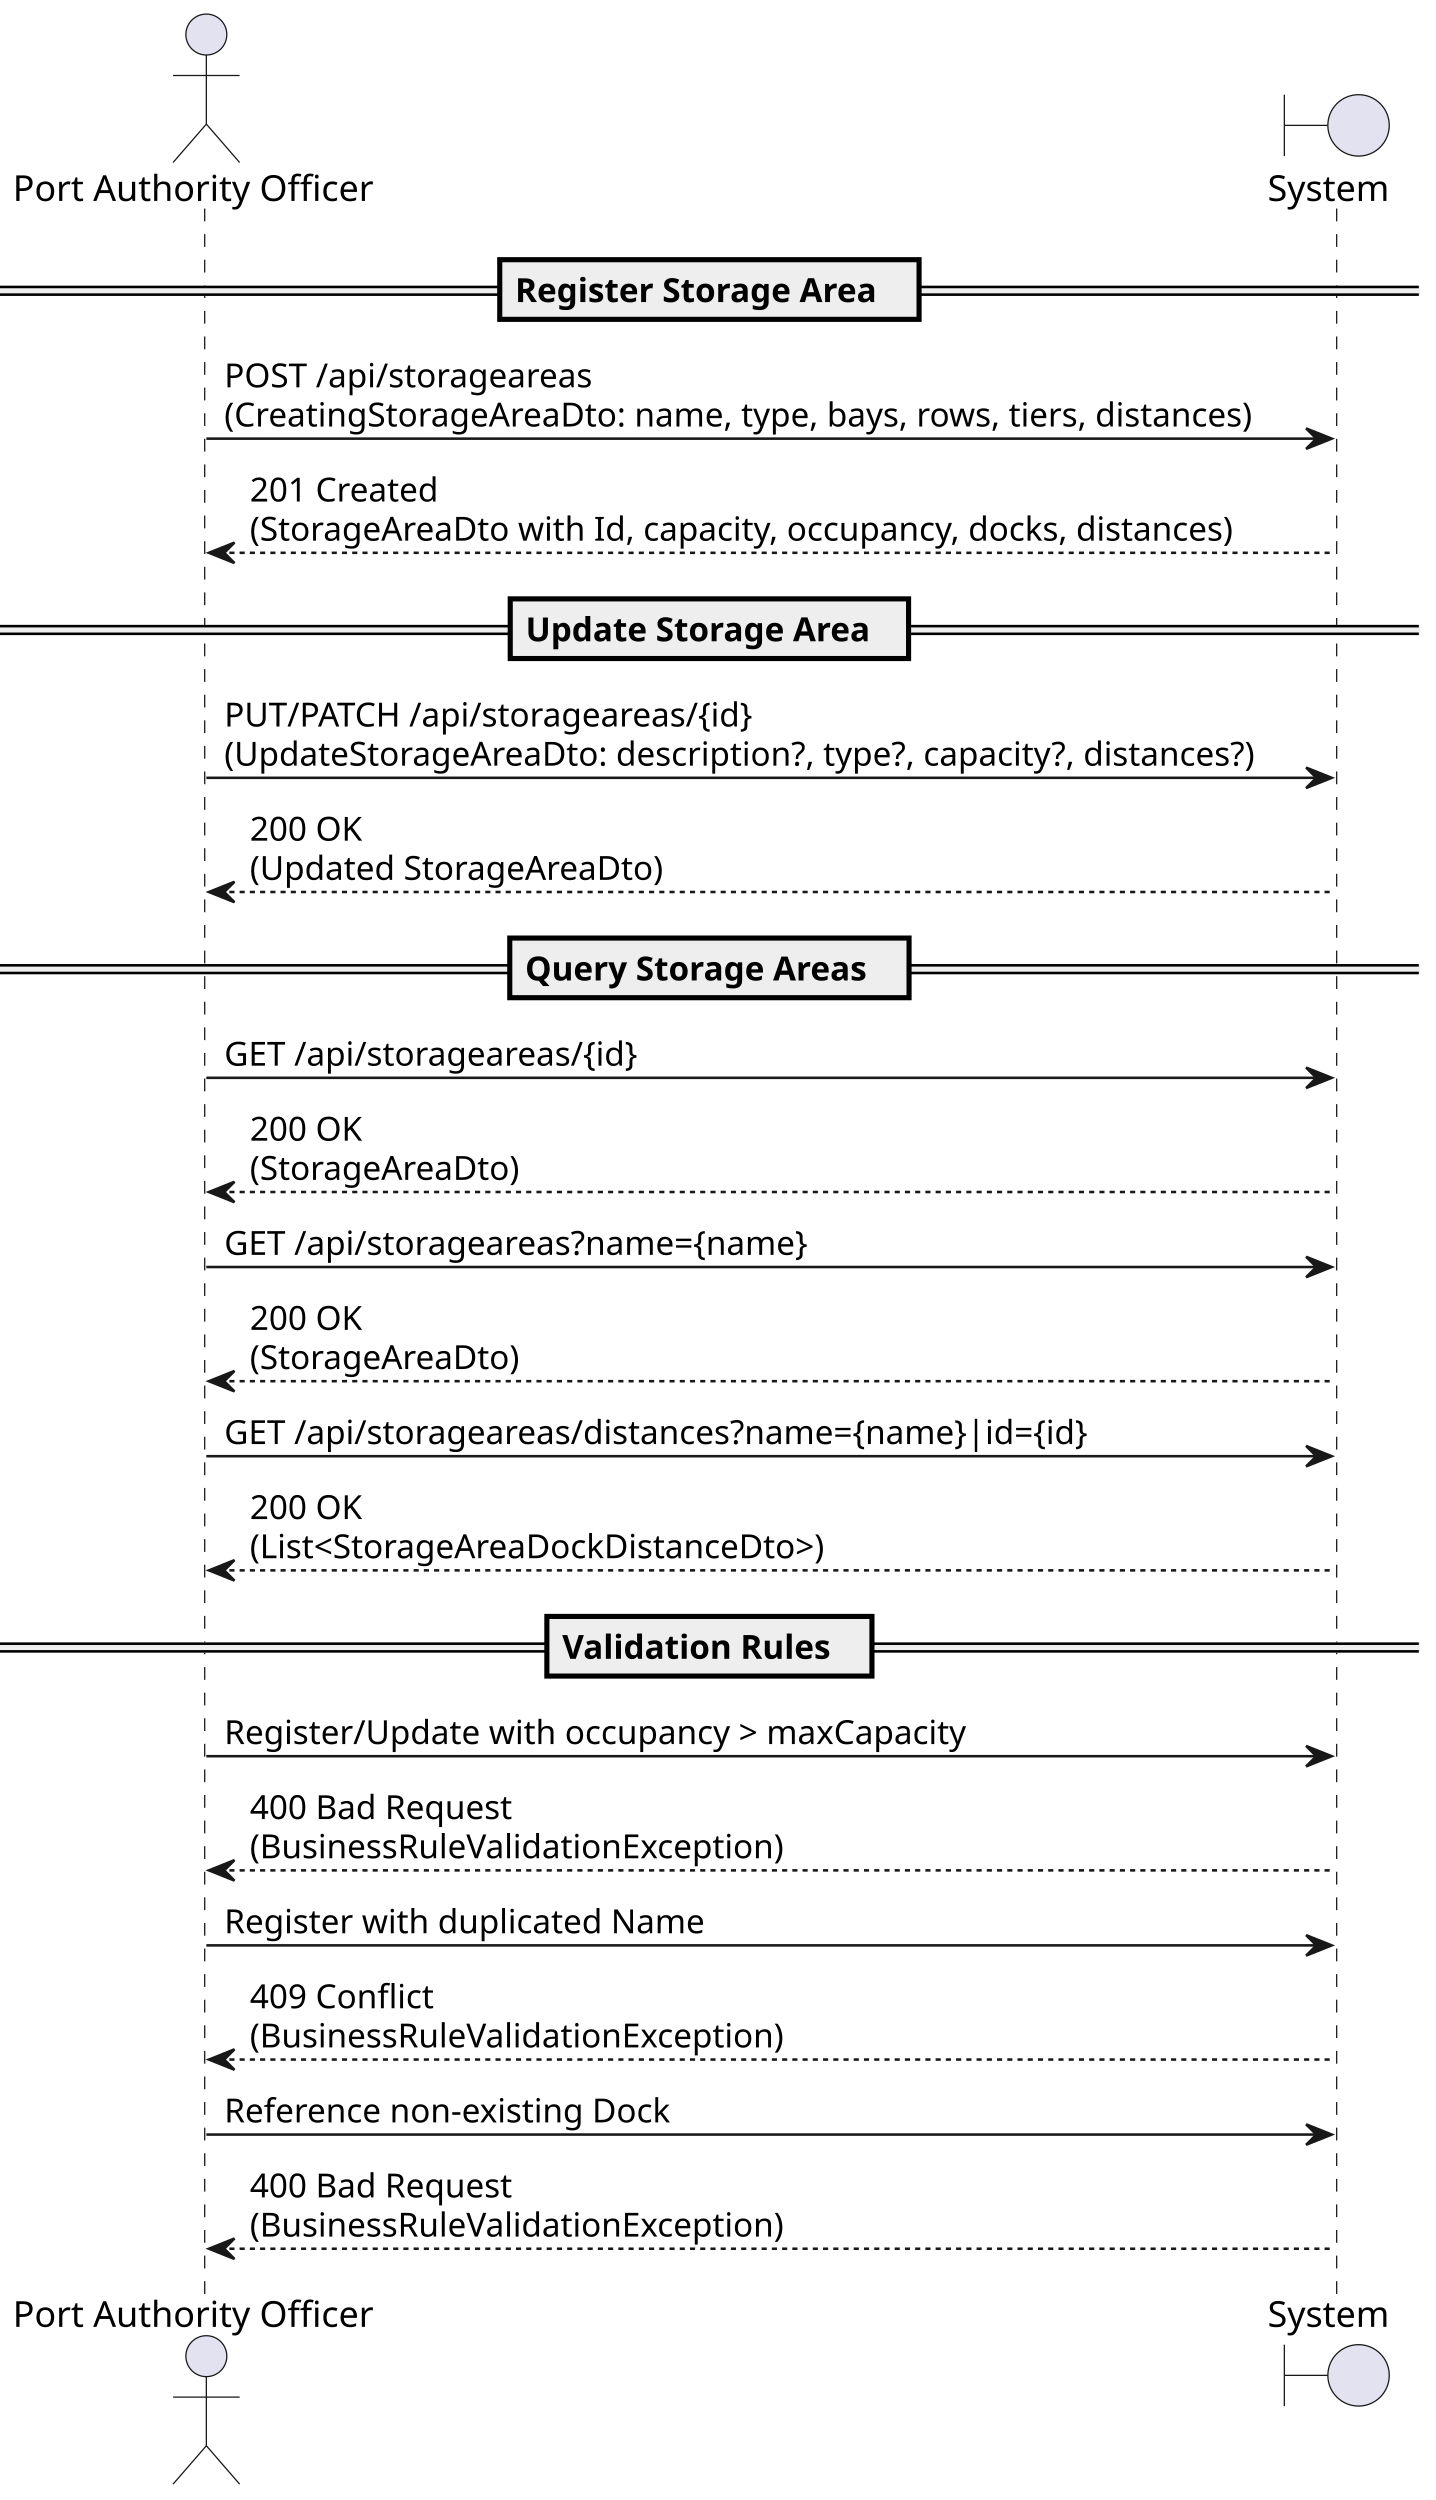
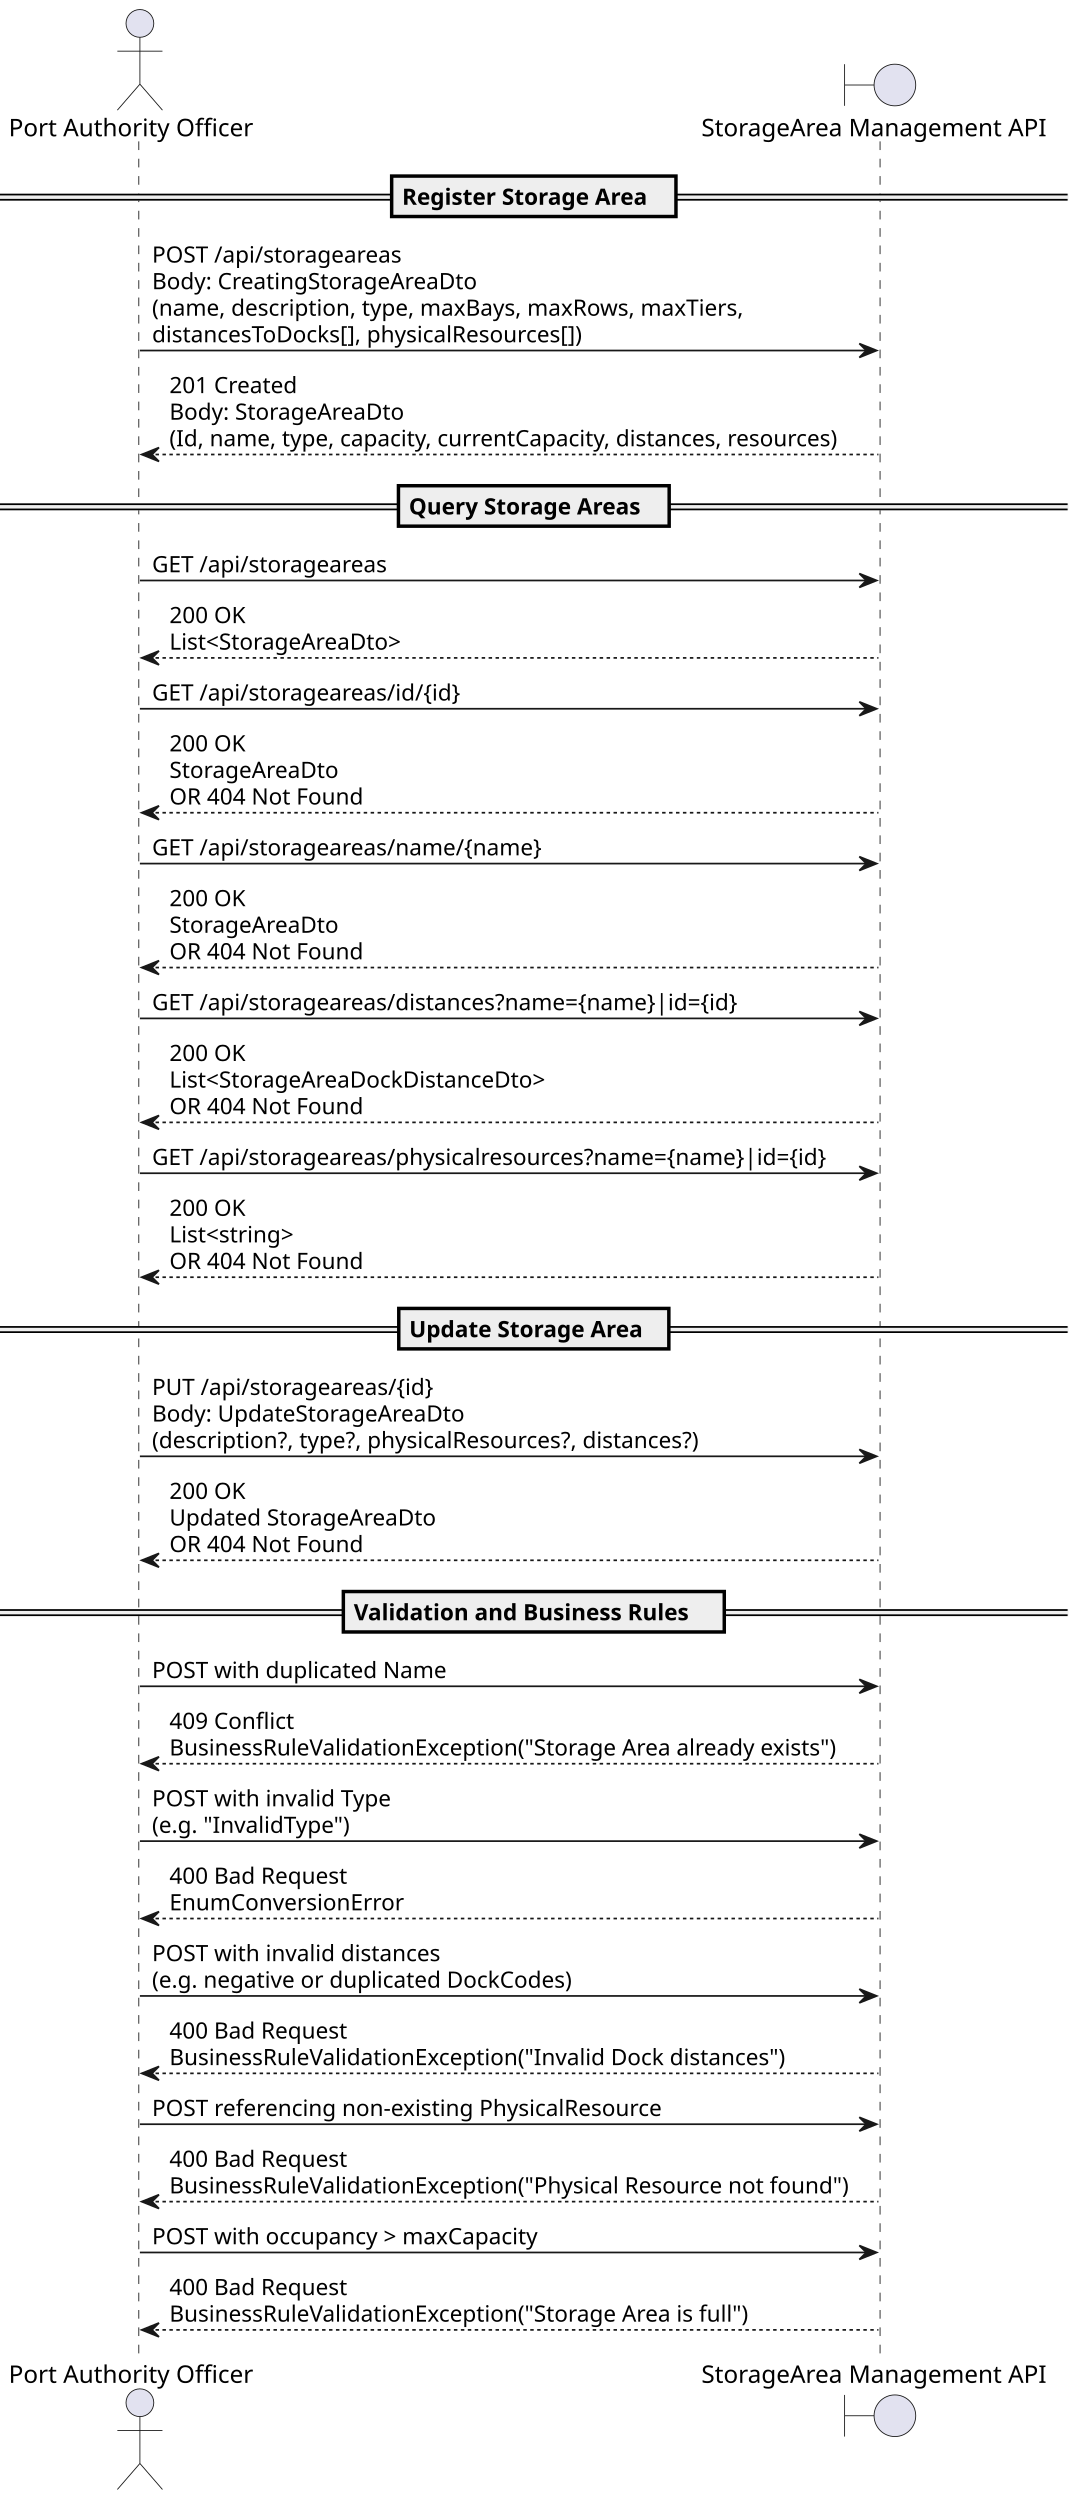
- <svg xmlns="http://www.w3.org/2000/svg" contentStyleType="text/css" data-diagram-type="SEQUENCE" height="977px" preserveAspectRatio="none" style="width:561px;height:977px;background:#FFFFFF;" version="1.1" viewBox="0 0 561 977" width="561px" zoomAndPan="magnify">
+ <svg xmlns="http://www.w3.org/2000/svg" contentStyleType="text/css" data-diagram-type="SEQUENCE" height="1441px" preserveAspectRatio="none" style="width:622px;height:1441px;background:#FFFFFF;" version="1.1" viewBox="0 0 622 1441" width="622px" zoomAndPan="magnify">
  <defs />
  <g>
    <g>
-       <rect fill="#000000" fill-opacity="0" height="815.316" width="8" x="76.639" y="81.488" />
-       <line style="stroke:#181818;stroke-width:0.5;stroke-dasharray:5,5;" x1="80" x2="80" y1="81.488" y2="896.805" />
+       <rect fill="#000000" fill-opacity="0" height="1279.459" width="8" x="76.639" y="81.488" />
+       <line style="stroke:#181818;stroke-width:0.5;stroke-dasharray:5,5;" x1="80" x2="80" y1="81.488" y2="1360.947" />
    </g>
    <g>
-       <rect fill="#000000" fill-opacity="0" height="815.316" width="8" x="518.422" y="81.488" />
-       <line style="stroke:#181818;stroke-width:0.5;stroke-dasharray:5,5;" x1="522.374" x2="522.374" y1="81.488" y2="896.805" />
+       <rect fill="#000000" fill-opacity="0" height="1279.459" width="8" x="503.321" y="81.488" />
+       <line style="stroke:#181818;stroke-width:0.5;stroke-dasharray:5,5;" x1="507.267" x2="507.267" y1="81.488" y2="1360.947" />
    </g>
    <g class="participant participant-head" data-participant="Officer">
      <text fill="#000000" font-family="sans-serif" font-size="14" lengthAdjust="spacing" textLength="145.277" x="5" y="78.535">Port Authority Officer</text>
      <ellipse cx="80.639" cy="13.5" fill="#E2E2F0" rx="8" ry="8" style="stroke:#181818;stroke-width:0.5;" />
      <path d="M80.639,21.5 L80.639,48.5 M67.639,29.5 L93.639,29.5 M80.639,48.5 L67.639,63.5 M80.639,48.5 L93.639,63.5" fill="none" style="stroke:#181818;stroke-width:0.5;" />
    </g>
    <g class="participant participant-tail" data-participant="Officer">
-       <text fill="#000000" font-family="sans-serif" font-size="14" lengthAdjust="spacing" textLength="145.277" x="5" y="909.34">Port Authority Officer</text>
-       <ellipse cx="80.639" cy="920.793" fill="#E2E2F0" rx="8" ry="8" style="stroke:#181818;stroke-width:0.5;" />
-       <path d="M80.639,928.793 L80.639,955.793 M67.639,936.793 L93.639,936.793 M80.639,955.793 L67.639,970.793 M80.639,955.793 L93.639,970.793" fill="none" style="stroke:#181818;stroke-width:0.5;" />
+       <text fill="#000000" font-family="sans-serif" font-size="14" lengthAdjust="spacing" textLength="145.277" x="5" y="1373.482">Port Authority Officer</text>
+       <ellipse cx="80.639" cy="1384.936" fill="#E2E2F0" rx="8" ry="8" style="stroke:#181818;stroke-width:0.5;" />
+       <path d="M80.639,1392.936 L80.639,1419.936 M67.639,1400.936 L93.639,1400.936 M80.639,1419.936 L67.639,1434.936 M80.639,1419.936 L93.639,1434.936" fill="none" style="stroke:#181818;stroke-width:0.5;" />
    </g>
    <g class="participant participant-head" data-participant="System">
-       <text fill="#000000" font-family="sans-serif" font-size="14" lengthAdjust="spacing" textLength="48.098" x="495.373" y="78.535">System</text>
-       <path d="M501.922,37 L501.922,61 M501.922,49 L518.922,49" fill="none" style="stroke:#181818;stroke-width:0.5;" />
-       <ellipse cx="530.922" cy="49" fill="#E2E2F0" rx="12" ry="12" style="stroke:#181818;stroke-width:0.5;" />
+       <text fill="#000000" font-family="sans-serif" font-size="14" lengthAdjust="spacing" textLength="200.108" x="404.267" y="78.535">StorageArea Management API</text>
+       <path d="M486.821,37 L486.821,61 M486.821,49 L503.821,49" fill="none" style="stroke:#181818;stroke-width:0.5;" />
+       <ellipse cx="515.821" cy="49" fill="#E2E2F0" rx="12" ry="12" style="stroke:#181818;stroke-width:0.5;" />
    </g>
    <g class="participant participant-tail" data-participant="System">
-       <text fill="#000000" font-family="sans-serif" font-size="14" lengthAdjust="spacing" textLength="48.098" x="495.373" y="909.34">System</text>
-       <path d="M501.922,916.293 L501.922,940.293 M501.922,928.293 L518.922,928.293" fill="none" style="stroke:#181818;stroke-width:0.5;" />
-       <ellipse cx="530.922" cy="928.293" fill="#E2E2F0" rx="12" ry="12" style="stroke:#181818;stroke-width:0.5;" />
+       <text fill="#000000" font-family="sans-serif" font-size="14" lengthAdjust="spacing" textLength="200.108" x="404.267" y="1373.482">StorageArea Management API</text>
+       <path d="M486.821,1380.436 L486.821,1404.436 M486.821,1392.436 L503.821,1392.436" fill="none" style="stroke:#181818;stroke-width:0.5;" />
+       <ellipse cx="515.821" cy="1392.436" fill="#E2E2F0" rx="12" ry="12" style="stroke:#181818;stroke-width:0.5;" />
    </g>
-     <rect fill="#EEEEEE" height="3" style="stroke:#EEEEEE;stroke-width:1;" width="554.471" x="0" y="112.144" />
-     <line style="stroke:#000000;stroke-width:1;" x1="0" x2="554.471" y1="112.144" y2="112.144" />
-     <line style="stroke:#000000;stroke-width:1;" x1="0" x2="554.471" y1="115.144" y2="115.144" />
-     <rect fill="#EEEEEE" height="23.311" style="stroke:#000000;stroke-width:2;" width="163.875" x="195.298" y="101.488" />
-     <text fill="#000000" font-family="sans-serif" font-size="13" font-weight="bold" lengthAdjust="spacing" textLength="145.59" x="201.298" y="118.057">Register Storage Area</text>
+     <rect fill="#EEEEEE" height="3" style="stroke:#EEEEEE;stroke-width:1;" width="615.375" x="0" y="112.144" />
+     <line style="stroke:#000000;stroke-width:1;" x1="0" x2="615.375" y1="112.144" y2="112.144" />
+     <line style="stroke:#000000;stroke-width:1;" x1="0" x2="615.375" y1="115.144" y2="115.144" />
+     <rect fill="#EEEEEE" height="23.311" style="stroke:#000000;stroke-width:2;" width="163.875" x="225.75" y="101.488" />
+     <text fill="#000000" font-family="sans-serif" font-size="13" font-weight="bold" lengthAdjust="spacing" textLength="145.59" x="231.75" y="118.057">Register Storage Area</text>
    <g class="message" data-participant-1="Officer" data-participant-2="System">
-       <polygon fill="#181818" points="510.422,167.42,520.422,171.42,510.422,175.42,514.422,171.42" style="stroke:#181818;stroke-width:1;" />
-       <line style="stroke:#181818;stroke-width:1;" x1="80.639" x2="516.422" y1="171.42" y2="171.42" />
+       <polygon fill="#181818" points="495.321,198.041,505.321,202.041,495.321,206.041,499.321,202.041" style="stroke:#181818;stroke-width:1;" />
+       <line style="stroke:#181818;stroke-width:1;" x1="80.639" x2="501.321" y1="202.041" y2="202.041" />
      <text fill="#000000" font-family="sans-serif" font-size="13" lengthAdjust="spacing" textLength="150.243" x="87.639" y="151.367">POST /api/storageareas</text>
-       <text fill="#000000" font-family="sans-serif" font-size="13" lengthAdjust="spacing" textLength="417.784" x="87.639" y="166.678">(CreatingStorageAreaDto: name, type, bays, rows, tiers, distances)</text>
+       <text fill="#000000" font-family="sans-serif" font-size="13" lengthAdjust="spacing" textLength="191.185" x="87.639" y="166.678">Body: CreatingStorageAreaDto</text>
+       <text fill="#000000" font-family="sans-serif" font-size="13" lengthAdjust="spacing" textLength="355.78" x="87.639" y="181.988">(name, description, type, maxBays, maxRows, maxTiers,</text>
+       <text fill="#000000" font-family="sans-serif" font-size="13" lengthAdjust="spacing" textLength="258.394" x="87.639" y="197.299">distancesToDocks[], physicalResources[])</text>
    </g>
    <g class="message" data-participant-1="System" data-participant-2="Officer">
-       <polygon fill="#181818" points="91.639,212.041,81.639,216.041,91.639,220.041,87.639,216.041" style="stroke:#181818;stroke-width:1;" />
-       <line style="stroke:#181818;stroke-width:1;stroke-dasharray:2,2;" x1="85.639" x2="521.422" y1="216.041" y2="216.041" />
-       <text fill="#000000" font-family="sans-serif" font-size="13" lengthAdjust="spacing" textLength="77.797" x="97.639" y="195.988">201 Created</text>
-       <text fill="#000000" font-family="sans-serif" font-size="13" lengthAdjust="spacing" textLength="400.988" x="97.639" y="211.299">(StorageAreaDto with Id, capacity, occupancy, docks, distances)</text>
+       <polygon fill="#181818" points="91.639,257.973,81.639,261.973,91.639,265.973,87.639,261.973" style="stroke:#181818;stroke-width:1;" />
+       <line style="stroke:#181818;stroke-width:1;stroke-dasharray:2,2;" x1="85.639" x2="506.321" y1="261.973" y2="261.973" />
+       <text fill="#000000" font-family="sans-serif" font-size="13" lengthAdjust="spacing" textLength="77.797" x="97.639" y="226.609">201 Created</text>
+       <text fill="#000000" font-family="sans-serif" font-size="13" lengthAdjust="spacing" textLength="137.655" x="97.639" y="241.92">Body: StorageAreaDto</text>
+       <text fill="#000000" font-family="sans-serif" font-size="13" lengthAdjust="spacing" textLength="402.156" x="97.639" y="257.231">(Id, name, type, capacity, currentCapacity, distances, resources)</text>
    </g>
-     <rect fill="#EEEEEE" height="3" style="stroke:#EEEEEE;stroke-width:1;" width="554.471" x="0" y="244.696" />
-     <line style="stroke:#000000;stroke-width:1;" x1="0" x2="554.471" y1="244.696" y2="244.696" />
-     <line style="stroke:#000000;stroke-width:1;" x1="0" x2="554.471" y1="247.696" y2="247.696" />
-     <rect fill="#EEEEEE" height="23.311" style="stroke:#000000;stroke-width:2;" width="155.667" x="199.402" y="234.041" />
-     <text fill="#000000" font-family="sans-serif" font-size="13" font-weight="bold" lengthAdjust="spacing" textLength="137.382" x="205.402" y="250.609">Update Storage Area</text>
+     <rect fill="#EEEEEE" height="3" style="stroke:#EEEEEE;stroke-width:1;" width="615.375" x="0" y="290.628" />
+     <line style="stroke:#000000;stroke-width:1;" x1="0" x2="615.375" y1="290.628" y2="290.628" />
+     <line style="stroke:#000000;stroke-width:1;" x1="0" x2="615.375" y1="293.628" y2="293.628" />
+     <rect fill="#EEEEEE" height="23.311" style="stroke:#000000;stroke-width:2;" width="156.042" x="229.667" y="279.973" />
+     <text fill="#000000" font-family="sans-serif" font-size="13" font-weight="bold" lengthAdjust="spacing" textLength="137.757" x="235.667" y="296.541">Query Storage Areas</text>
    <g class="message" data-participant-1="Officer" data-participant-2="System">
-       <polygon fill="#181818" points="510.422,299.973,520.422,303.973,510.422,307.973,514.422,303.973" style="stroke:#181818;stroke-width:1;" />
-       <line style="stroke:#181818;stroke-width:1;" x1="80.639" x2="516.422" y1="303.973" y2="303.973" />
-       <text fill="#000000" font-family="sans-serif" font-size="13" lengthAdjust="spacing" textLength="219.102" x="87.639" y="283.92">PUT/PATCH /api/storageareas/{id}</text>
-       <text fill="#000000" font-family="sans-serif" font-size="13" lengthAdjust="spacing" textLength="415.143" x="87.639" y="299.231">(UpdateStorageAreaDto: description?, type?, capacity?, distances?)</text>
+       <polygon fill="#181818" points="495.321,330.594,505.321,334.594,495.321,338.594,499.321,334.594" style="stroke:#181818;stroke-width:1;" />
+       <line style="stroke:#181818;stroke-width:1;" x1="80.639" x2="501.321" y1="334.594" y2="334.594" />
+       <text fill="#000000" font-family="sans-serif" font-size="13" lengthAdjust="spacing" textLength="142.397" x="87.639" y="329.852">GET /api/storageareas</text>
    </g>
    <g class="message" data-participant-1="System" data-participant-2="Officer">
-       <polygon fill="#181818" points="91.639,344.594,81.639,348.594,91.639,352.594,87.639,348.594" style="stroke:#181818;stroke-width:1;" />
-       <line style="stroke:#181818;stroke-width:1;stroke-dasharray:2,2;" x1="85.639" x2="521.422" y1="348.594" y2="348.594" />
-       <text fill="#000000" font-family="sans-serif" font-size="13" lengthAdjust="spacing" textLength="47.36" x="97.639" y="328.541">200 OK</text>
-       <text fill="#000000" font-family="sans-serif" font-size="13" lengthAdjust="spacing" textLength="164.398" x="97.639" y="343.852">(Updated StorageAreaDto)</text>
+       <polygon fill="#181818" points="91.639,375.215,81.639,379.215,91.639,383.215,87.639,379.215" style="stroke:#181818;stroke-width:1;" />
+       <line style="stroke:#181818;stroke-width:1;stroke-dasharray:2,2;" x1="85.639" x2="506.321" y1="379.215" y2="379.215" />
+       <text fill="#000000" font-family="sans-serif" font-size="13" lengthAdjust="spacing" textLength="47.36" x="97.639" y="359.162">200 OK</text>
+       <text fill="#000000" font-family="sans-serif" font-size="13" lengthAdjust="spacing" textLength="141.838" x="97.639" y="374.473">List&lt;StorageAreaDto&gt;</text>
    </g>
-     <rect fill="#EEEEEE" height="3" style="stroke:#EEEEEE;stroke-width:1;" width="554.471" x="0" y="377.249" />
-     <line style="stroke:#000000;stroke-width:1;" x1="0" x2="554.471" y1="377.249" y2="377.249" />
-     <line style="stroke:#000000;stroke-width:1;" x1="0" x2="554.471" y1="380.249" y2="380.249" />
-     <rect fill="#EEEEEE" height="23.311" style="stroke:#000000;stroke-width:2;" width="156.042" x="199.215" y="366.594" />
-     <text fill="#000000" font-family="sans-serif" font-size="13" font-weight="bold" lengthAdjust="spacing" textLength="137.757" x="205.215" y="383.162">Query Storage Areas</text>
    <g class="message" data-participant-1="Officer" data-participant-2="System">
-       <polygon fill="#181818" points="510.422,417.215,520.422,421.215,510.422,425.215,514.422,421.215" style="stroke:#181818;stroke-width:1;" />
-       <line style="stroke:#181818;stroke-width:1;" x1="80.639" x2="516.422" y1="421.215" y2="421.215" />
-       <text fill="#000000" font-family="sans-serif" font-size="13" lengthAdjust="spacing" textLength="169.609" x="87.639" y="416.473">GET /api/storageareas/{id}</text>
+       <polygon fill="#181818" points="495.321,404.525,505.321,408.525,495.321,412.525,499.321,408.525" style="stroke:#181818;stroke-width:1;" />
+       <line style="stroke:#181818;stroke-width:1;" x1="80.639" x2="501.321" y1="408.525" y2="408.525" />
+       <text fill="#000000" font-family="sans-serif" font-size="13" lengthAdjust="spacing" textLength="188.367" x="87.639" y="403.783">GET /api/storageareas/id/{id}</text>
    </g>
    <g class="message" data-participant-1="System" data-participant-2="Officer">
-       <polygon fill="#181818" points="91.639,461.836,81.639,465.836,91.639,469.836,87.639,465.836" style="stroke:#181818;stroke-width:1;" />
-       <line style="stroke:#181818;stroke-width:1;stroke-dasharray:2,2;" x1="85.639" x2="521.422" y1="465.836" y2="465.836" />
-       <text fill="#000000" font-family="sans-serif" font-size="13" lengthAdjust="spacing" textLength="47.36" x="97.639" y="445.783">200 OK</text>
-       <text fill="#000000" font-family="sans-serif" font-size="13" lengthAdjust="spacing" textLength="107.447" x="97.639" y="461.094">(StorageAreaDto)</text>
+       <polygon fill="#181818" points="91.639,464.457,81.639,468.457,91.639,472.457,87.639,468.457" style="stroke:#181818;stroke-width:1;" />
+       <line style="stroke:#181818;stroke-width:1;stroke-dasharray:2,2;" x1="85.639" x2="506.321" y1="468.457" y2="468.457" />
+       <text fill="#000000" font-family="sans-serif" font-size="13" lengthAdjust="spacing" textLength="47.36" x="97.639" y="433.094">200 OK</text>
+       <text fill="#000000" font-family="sans-serif" font-size="13" lengthAdjust="spacing" textLength="98.992" x="97.639" y="448.404">StorageAreaDto</text>
+       <text fill="#000000" font-family="sans-serif" font-size="13" lengthAdjust="spacing" textLength="117.044" x="97.639" y="463.715">OR 404 Not Found</text>
    </g>
    <g class="message" data-participant-1="Officer" data-participant-2="System">
-       <polygon fill="#181818" points="510.422,491.147,520.422,495.147,510.422,499.147,514.422,495.147" style="stroke:#181818;stroke-width:1;" />
-       <line style="stroke:#181818;stroke-width:1;" x1="80.639" x2="516.422" y1="495.147" y2="495.147" />
-       <text fill="#000000" font-family="sans-serif" font-size="13" lengthAdjust="spacing" textLength="235.923" x="87.639" y="490.404">GET /api/storageareas?name={name}</text>
+       <polygon fill="#181818" points="495.321,493.768,505.321,497.768,495.321,501.768,499.321,497.768" style="stroke:#181818;stroke-width:1;" />
+       <line style="stroke:#181818;stroke-width:1;" x1="80.639" x2="501.321" y1="497.768" y2="497.768" />
+       <text fill="#000000" font-family="sans-serif" font-size="13" lengthAdjust="spacing" textLength="233.74" x="87.639" y="493.025">GET /api/storageareas/name/{name}</text>
    </g>
    <g class="message" data-participant-1="System" data-participant-2="Officer">
-       <polygon fill="#181818" points="91.639,535.768,81.639,539.768,91.639,543.768,87.639,539.768" style="stroke:#181818;stroke-width:1;" />
-       <line style="stroke:#181818;stroke-width:1;stroke-dasharray:2,2;" x1="85.639" x2="521.422" y1="539.768" y2="539.768" />
-       <text fill="#000000" font-family="sans-serif" font-size="13" lengthAdjust="spacing" textLength="47.36" x="97.639" y="519.715">200 OK</text>
-       <text fill="#000000" font-family="sans-serif" font-size="13" lengthAdjust="spacing" textLength="107.447" x="97.639" y="535.025">(StorageAreaDto)</text>
+       <polygon fill="#181818" points="91.639,553.699,81.639,557.699,91.639,561.699,87.639,557.699" style="stroke:#181818;stroke-width:1;" />
+       <line style="stroke:#181818;stroke-width:1;stroke-dasharray:2,2;" x1="85.639" x2="506.321" y1="557.699" y2="557.699" />
+       <text fill="#000000" font-family="sans-serif" font-size="13" lengthAdjust="spacing" textLength="47.36" x="97.639" y="522.336">200 OK</text>
+       <text fill="#000000" font-family="sans-serif" font-size="13" lengthAdjust="spacing" textLength="98.992" x="97.639" y="537.646">StorageAreaDto</text>
+       <text fill="#000000" font-family="sans-serif" font-size="13" lengthAdjust="spacing" textLength="117.044" x="97.639" y="552.957">OR 404 Not Found</text>
    </g>
    <g class="message" data-participant-1="Officer" data-participant-2="System">
-       <polygon fill="#181818" points="510.422,565.078,520.422,569.078,510.422,573.078,514.422,569.078" style="stroke:#181818;stroke-width:1;" />
-       <line style="stroke:#181818;stroke-width:1;" x1="80.639" x2="516.422" y1="569.078" y2="569.078" />
-       <text fill="#000000" font-family="sans-serif" font-size="13" lengthAdjust="spacing" textLength="349.47" x="87.639" y="564.336">GET /api/storageareas/distances?name={name}|id={id}</text>
+       <polygon fill="#181818" points="495.321,583.01,505.321,587.01,495.321,591.01,499.321,587.01" style="stroke:#181818;stroke-width:1;" />
+       <line style="stroke:#181818;stroke-width:1;" x1="80.639" x2="501.321" y1="587.01" y2="587.01" />
+       <text fill="#000000" font-family="sans-serif" font-size="13" lengthAdjust="spacing" textLength="349.47" x="87.639" y="582.268">GET /api/storageareas/distances?name={name}|id={id}</text>
    </g>
    <g class="message" data-participant-1="System" data-participant-2="Officer">
-       <polygon fill="#181818" points="91.639,609.699,81.639,613.699,91.639,617.699,87.639,613.699" style="stroke:#181818;stroke-width:1;" />
-       <line style="stroke:#181818;stroke-width:1;stroke-dasharray:2,2;" x1="85.639" x2="521.422" y1="613.699" y2="613.699" />
-       <text fill="#000000" font-family="sans-serif" font-size="13" lengthAdjust="spacing" textLength="47.36" x="97.639" y="593.646">200 OK</text>
-       <text fill="#000000" font-family="sans-serif" font-size="13" lengthAdjust="spacing" textLength="236.406" x="97.639" y="608.957">(List&lt;StorageAreaDockDistanceDto&gt;)</text>
+       <polygon fill="#181818" points="91.639,642.941,81.639,646.941,91.639,650.941,87.639,646.941" style="stroke:#181818;stroke-width:1;" />
+       <line style="stroke:#181818;stroke-width:1;stroke-dasharray:2,2;" x1="85.639" x2="506.321" y1="646.941" y2="646.941" />
+       <text fill="#000000" font-family="sans-serif" font-size="13" lengthAdjust="spacing" textLength="47.36" x="97.639" y="611.578">200 OK</text>
+       <text fill="#000000" font-family="sans-serif" font-size="13" lengthAdjust="spacing" textLength="227.951" x="97.639" y="626.889">List&lt;StorageAreaDockDistanceDto&gt;</text>
+       <text fill="#000000" font-family="sans-serif" font-size="13" lengthAdjust="spacing" textLength="117.044" x="97.639" y="642.199">OR 404 Not Found</text>
    </g>
-     <rect fill="#EEEEEE" height="3" style="stroke:#EEEEEE;stroke-width:1;" width="554.471" x="0" y="642.355" />
-     <line style="stroke:#000000;stroke-width:1;" x1="0" x2="554.471" y1="642.355" y2="642.355" />
-     <line style="stroke:#000000;stroke-width:1;" x1="0" x2="554.471" y1="645.355" y2="645.355" />
-     <rect fill="#EEEEEE" height="23.311" style="stroke:#000000;stroke-width:2;" width="127.045" x="213.713" y="631.699" />
-     <text fill="#000000" font-family="sans-serif" font-size="13" font-weight="bold" lengthAdjust="spacing" textLength="108.761" x="219.713" y="648.268">Validation Rules</text>
    <g class="message" data-participant-1="Officer" data-participant-2="System">
-       <polygon fill="#181818" points="510.422,682.32,520.422,686.32,510.422,690.32,514.422,686.32" style="stroke:#181818;stroke-width:1;" />
-       <line style="stroke:#181818;stroke-width:1;" x1="80.639" x2="516.422" y1="686.32" y2="686.32" />
-       <text fill="#000000" font-family="sans-serif" font-size="13" lengthAdjust="spacing" textLength="303.488" x="87.639" y="681.578">Register/Update with occupancy &gt; maxCapacity</text>
+       <polygon fill="#181818" points="495.321,672.252,505.321,676.252,495.321,680.252,499.321,676.252" style="stroke:#181818;stroke-width:1;" />
+       <line style="stroke:#181818;stroke-width:1;" x1="80.639" x2="501.321" y1="676.252" y2="676.252" />
+       <text fill="#000000" font-family="sans-serif" font-size="13" lengthAdjust="spacing" textLength="402.378" x="87.639" y="671.51">GET /api/storageareas/physicalresources?name={name}|id={id}</text>
    </g>
    <g class="message" data-participant-1="System" data-participant-2="Officer">
-       <polygon fill="#181818" points="91.639,726.941,81.639,730.941,91.639,734.941,87.639,730.941" style="stroke:#181818;stroke-width:1;" />
-       <line style="stroke:#181818;stroke-width:1;stroke-dasharray:2,2;" x1="85.639" x2="521.422" y1="730.941" y2="730.941" />
-       <text fill="#000000" font-family="sans-serif" font-size="13" lengthAdjust="spacing" textLength="106.171" x="97.639" y="710.889">400 Bad Request</text>
-       <text fill="#000000" font-family="sans-serif" font-size="13" lengthAdjust="spacing" textLength="215.243" x="97.639" y="726.199">(BusinessRuleValidationException)</text>
+       <polygon fill="#181818" points="91.639,732.184,81.639,736.184,91.639,740.184,87.639,736.184" style="stroke:#181818;stroke-width:1;" />
+       <line style="stroke:#181818;stroke-width:1;stroke-dasharray:2,2;" x1="85.639" x2="506.321" y1="736.184" y2="736.184" />
+       <text fill="#000000" font-family="sans-serif" font-size="13" lengthAdjust="spacing" textLength="47.36" x="97.639" y="700.82">200 OK</text>
+       <text fill="#000000" font-family="sans-serif" font-size="13" lengthAdjust="spacing" textLength="79.587" x="97.639" y="716.131">List&lt;string&gt;</text>
+       <text fill="#000000" font-family="sans-serif" font-size="13" lengthAdjust="spacing" textLength="117.044" x="97.639" y="731.441">OR 404 Not Found</text>
+     </g>
+     <rect fill="#EEEEEE" height="3" style="stroke:#EEEEEE;stroke-width:1;" width="615.375" x="0" y="764.839" />
+     <line style="stroke:#000000;stroke-width:1;" x1="0" x2="615.375" y1="764.839" y2="764.839" />
+     <line style="stroke:#000000;stroke-width:1;" x1="0" x2="615.375" y1="767.839" y2="767.839" />
+     <rect fill="#EEEEEE" height="23.311" style="stroke:#000000;stroke-width:2;" width="155.667" x="229.854" y="754.184" />
+     <text fill="#000000" font-family="sans-serif" font-size="13" font-weight="bold" lengthAdjust="spacing" textLength="137.382" x="235.854" y="770.752">Update Storage Area</text>
+     <g class="message" data-participant-1="Officer" data-participant-2="System">
+       <polygon fill="#181818" points="495.321,835.426,505.321,839.426,495.321,843.426,499.321,839.426" style="stroke:#181818;stroke-width:1;" />
+       <line style="stroke:#181818;stroke-width:1;" x1="80.639" x2="501.321" y1="839.426" y2="839.426" />
+       <text fill="#000000" font-family="sans-serif" font-size="13" lengthAdjust="spacing" textLength="169.362" x="87.639" y="804.062">PUT /api/storageareas/{id}</text>
+       <text fill="#000000" font-family="sans-serif" font-size="13" lengthAdjust="spacing" textLength="182.311" x="87.639" y="819.373">Body: UpdateStorageAreaDto</text>
+       <text fill="#000000" font-family="sans-serif" font-size="13" lengthAdjust="spacing" textLength="327.012" x="87.639" y="834.684">(description?, type?, physicalResources?, distances?)</text>
+     </g>
+     <g class="message" data-participant-1="System" data-participant-2="Officer">
+       <polygon fill="#181818" points="91.639,895.357,81.639,899.357,91.639,903.357,87.639,899.357" style="stroke:#181818;stroke-width:1;" />
+       <line style="stroke:#181818;stroke-width:1;stroke-dasharray:2,2;" x1="85.639" x2="506.321" y1="899.357" y2="899.357" />
+       <text fill="#000000" font-family="sans-serif" font-size="13" lengthAdjust="spacing" textLength="47.36" x="97.639" y="863.994">200 OK</text>
+       <text fill="#000000" font-family="sans-serif" font-size="13" lengthAdjust="spacing" textLength="155.943" x="97.639" y="879.305">Updated StorageAreaDto</text>
+       <text fill="#000000" font-family="sans-serif" font-size="13" lengthAdjust="spacing" textLength="117.044" x="97.639" y="894.615">OR 404 Not Found</text>
+     </g>
+     <rect fill="#EEEEEE" height="3" style="stroke:#EEEEEE;stroke-width:1;" width="615.375" x="0" y="928.013" />
+     <line style="stroke:#000000;stroke-width:1;" x1="0" x2="615.375" y1="928.013" y2="928.013" />
+     <line style="stroke:#000000;stroke-width:1;" x1="0" x2="615.375" y1="931.013" y2="931.013" />
+     <rect fill="#EEEEEE" height="23.311" style="stroke:#000000;stroke-width:2;" width="219.569" x="197.903" y="917.357" />
+     <text fill="#000000" font-family="sans-serif" font-size="13" font-weight="bold" lengthAdjust="spacing" textLength="201.284" x="203.903" y="933.926">Validation and Business Rules</text>
+     <g class="message" data-participant-1="Officer" data-participant-2="System">
+       <polygon fill="#181818" points="495.321,967.979,505.321,971.979,495.321,975.979,499.321,971.979" style="stroke:#181818;stroke-width:1;" />
+       <line style="stroke:#181818;stroke-width:1;" x1="80.639" x2="501.321" y1="971.979" y2="971.979" />
+       <text fill="#000000" font-family="sans-serif" font-size="13" lengthAdjust="spacing" textLength="173.786" x="87.639" y="967.236">POST with duplicated Name</text>
+     </g>
+     <g class="message" data-participant-1="System" data-participant-2="Officer">
+       <polygon fill="#181818" points="91.639,1012.6,81.639,1016.6,91.639,1020.6,87.639,1016.6" style="stroke:#181818;stroke-width:1;" />
+       <line style="stroke:#181818;stroke-width:1;stroke-dasharray:2,2;" x1="85.639" x2="506.321" y1="1016.6" y2="1016.6" />
+       <text fill="#000000" font-family="sans-serif" font-size="13" lengthAdjust="spacing" textLength="77.638" x="97.639" y="996.547">409 Conflict</text>
+       <text fill="#000000" font-family="sans-serif" font-size="13" lengthAdjust="spacing" textLength="396.443" x="97.639" y="1011.857">BusinessRuleValidationException("Storage Area already exists")</text>
    </g>
    <g class="message" data-participant-1="Officer" data-participant-2="System">
-       <polygon fill="#181818" points="510.422,756.252,520.422,760.252,510.422,764.252,514.422,760.252" style="stroke:#181818;stroke-width:1;" />
-       <line style="stroke:#181818;stroke-width:1;" x1="80.639" x2="516.422" y1="760.252" y2="760.252" />
-       <text fill="#000000" font-family="sans-serif" font-size="13" lengthAdjust="spacing" textLength="192.658" x="87.639" y="755.51">Register with duplicated Name</text>
+       <polygon fill="#181818" points="495.321,1057.221,505.321,1061.221,495.321,1065.221,499.321,1061.221" style="stroke:#181818;stroke-width:1;" />
+       <line style="stroke:#181818;stroke-width:1;" x1="80.639" x2="501.321" y1="1061.221" y2="1061.221" />
+       <text fill="#000000" font-family="sans-serif" font-size="13" lengthAdjust="spacing" textLength="143.419" x="87.639" y="1041.168">POST with invalid Type</text>
+       <text fill="#000000" font-family="sans-serif" font-size="13" lengthAdjust="spacing" textLength="117.711" x="87.639" y="1056.478">(e.g. "InvalidType")</text>
    </g>
    <g class="message" data-participant-1="System" data-participant-2="Officer">
-       <polygon fill="#181818" points="91.639,800.873,81.639,804.873,91.639,808.873,87.639,804.873" style="stroke:#181818;stroke-width:1;" />
-       <line style="stroke:#181818;stroke-width:1;stroke-dasharray:2,2;" x1="85.639" x2="521.422" y1="804.873" y2="804.873" />
-       <text fill="#000000" font-family="sans-serif" font-size="13" lengthAdjust="spacing" textLength="77.638" x="97.639" y="784.82">409 Conflict</text>
-       <text fill="#000000" font-family="sans-serif" font-size="13" lengthAdjust="spacing" textLength="215.243" x="97.639" y="800.131">(BusinessRuleValidationException)</text>
+       <polygon fill="#181818" points="91.639,1101.842,81.639,1105.842,91.639,1109.842,87.639,1105.842" style="stroke:#181818;stroke-width:1;" />
+       <line style="stroke:#181818;stroke-width:1;stroke-dasharray:2,2;" x1="85.639" x2="506.321" y1="1105.842" y2="1105.842" />
+       <text fill="#000000" font-family="sans-serif" font-size="13" lengthAdjust="spacing" textLength="106.171" x="97.639" y="1085.789">400 Bad Request</text>
+       <text fill="#000000" font-family="sans-serif" font-size="13" lengthAdjust="spacing" textLength="137.084" x="97.639" y="1101.1">EnumConversionError</text>
    </g>
    <g class="message" data-participant-1="Officer" data-participant-2="System">
-       <polygon fill="#181818" points="510.422,830.184,520.422,834.184,510.422,838.184,514.422,834.184" style="stroke:#181818;stroke-width:1;" />
-       <line style="stroke:#181818;stroke-width:1;" x1="80.639" x2="516.422" y1="834.184" y2="834.184" />
-       <text fill="#000000" font-family="sans-serif" font-size="13" lengthAdjust="spacing" textLength="184.26" x="87.639" y="829.441">Reference non-existing Dock</text>
+       <polygon fill="#181818" points="495.321,1146.463,505.321,1150.463,495.321,1154.463,499.321,1150.463" style="stroke:#181818;stroke-width:1;" />
+       <line style="stroke:#181818;stroke-width:1;" x1="80.639" x2="501.321" y1="1150.463" y2="1150.463" />
+       <text fill="#000000" font-family="sans-serif" font-size="13" lengthAdjust="spacing" textLength="172.186" x="87.639" y="1130.41">POST with invalid distances</text>
+       <text fill="#000000" font-family="sans-serif" font-size="13" lengthAdjust="spacing" textLength="252.059" x="87.639" y="1145.721">(e.g. negative or duplicated DockCodes)</text>
    </g>
    <g class="message" data-participant-1="System" data-participant-2="Officer">
-       <polygon fill="#181818" points="91.639,874.805,81.639,878.805,91.639,882.805,87.639,878.805" style="stroke:#181818;stroke-width:1;" />
-       <line style="stroke:#181818;stroke-width:1;stroke-dasharray:2,2;" x1="85.639" x2="521.422" y1="878.805" y2="878.805" />
-       <text fill="#000000" font-family="sans-serif" font-size="13" lengthAdjust="spacing" textLength="106.171" x="97.639" y="858.752">400 Bad Request</text>
-       <text fill="#000000" font-family="sans-serif" font-size="13" lengthAdjust="spacing" textLength="215.243" x="97.639" y="874.062">(BusinessRuleValidationException)</text>
+       <polygon fill="#181818" points="91.639,1191.084,81.639,1195.084,91.639,1199.084,87.639,1195.084" style="stroke:#181818;stroke-width:1;" />
+       <line style="stroke:#181818;stroke-width:1;stroke-dasharray:2,2;" x1="85.639" x2="506.321" y1="1195.084" y2="1195.084" />
+       <text fill="#000000" font-family="sans-serif" font-size="13" lengthAdjust="spacing" textLength="106.171" x="97.639" y="1175.031">400 Bad Request</text>
+       <text fill="#000000" font-family="sans-serif" font-size="13" lengthAdjust="spacing" textLength="365.784" x="97.639" y="1190.342">BusinessRuleValidationException("Invalid Dock distances")</text>
+     </g>
+     <g class="message" data-participant-1="Officer" data-participant-2="System">
+       <polygon fill="#181818" points="495.321,1220.395,505.321,1224.395,495.321,1228.395,499.321,1224.395" style="stroke:#181818;stroke-width:1;" />
+       <line style="stroke:#181818;stroke-width:1;" x1="80.639" x2="501.321" y1="1224.395" y2="1224.395" />
+       <text fill="#000000" font-family="sans-serif" font-size="13" lengthAdjust="spacing" textLength="306.078" x="87.639" y="1219.652">POST referencing non-existing PhysicalResource</text>
+     </g>
+     <g class="message" data-participant-1="System" data-participant-2="Officer">
+       <polygon fill="#181818" points="91.639,1265.016,81.639,1269.016,91.639,1273.016,87.639,1269.016" style="stroke:#181818;stroke-width:1;" />
+       <line style="stroke:#181818;stroke-width:1;stroke-dasharray:2,2;" x1="85.639" x2="506.321" y1="1269.016" y2="1269.016" />
+       <text fill="#000000" font-family="sans-serif" font-size="13" lengthAdjust="spacing" textLength="106.171" x="97.639" y="1248.963">400 Bad Request</text>
+       <text fill="#000000" font-family="sans-serif" font-size="13" lengthAdjust="spacing" textLength="402.683" x="97.639" y="1264.273">BusinessRuleValidationException("Physical Resource not found")</text>
+     </g>
+     <g class="message" data-participant-1="Officer" data-participant-2="System">
+       <polygon fill="#181818" points="495.321,1294.326,505.321,1298.326,495.321,1302.326,499.321,1298.326" style="stroke:#181818;stroke-width:1;" />
+       <line style="stroke:#181818;stroke-width:1;" x1="80.639" x2="501.321" y1="1298.326" y2="1298.326" />
+       <text fill="#000000" font-family="sans-serif" font-size="13" lengthAdjust="spacing" textLength="233.143" x="87.639" y="1293.584">POST with occupancy &gt; maxCapacity</text>
+     </g>
+     <g class="message" data-participant-1="System" data-participant-2="Officer">
+       <polygon fill="#181818" points="91.639,1338.947,81.639,1342.947,91.639,1346.947,87.639,1342.947" style="stroke:#181818;stroke-width:1;" />
+       <line style="stroke:#181818;stroke-width:1;stroke-dasharray:2,2;" x1="85.639" x2="506.321" y1="1342.947" y2="1342.947" />
+       <text fill="#000000" font-family="sans-serif" font-size="13" lengthAdjust="spacing" textLength="106.171" x="97.639" y="1322.895">400 Bad Request</text>
+       <text fill="#000000" font-family="sans-serif" font-size="13" lengthAdjust="spacing" textLength="344.449" x="97.639" y="1338.205">BusinessRuleValidationException("Storage Area is full")</text>
    </g>
  </g>
</svg>
